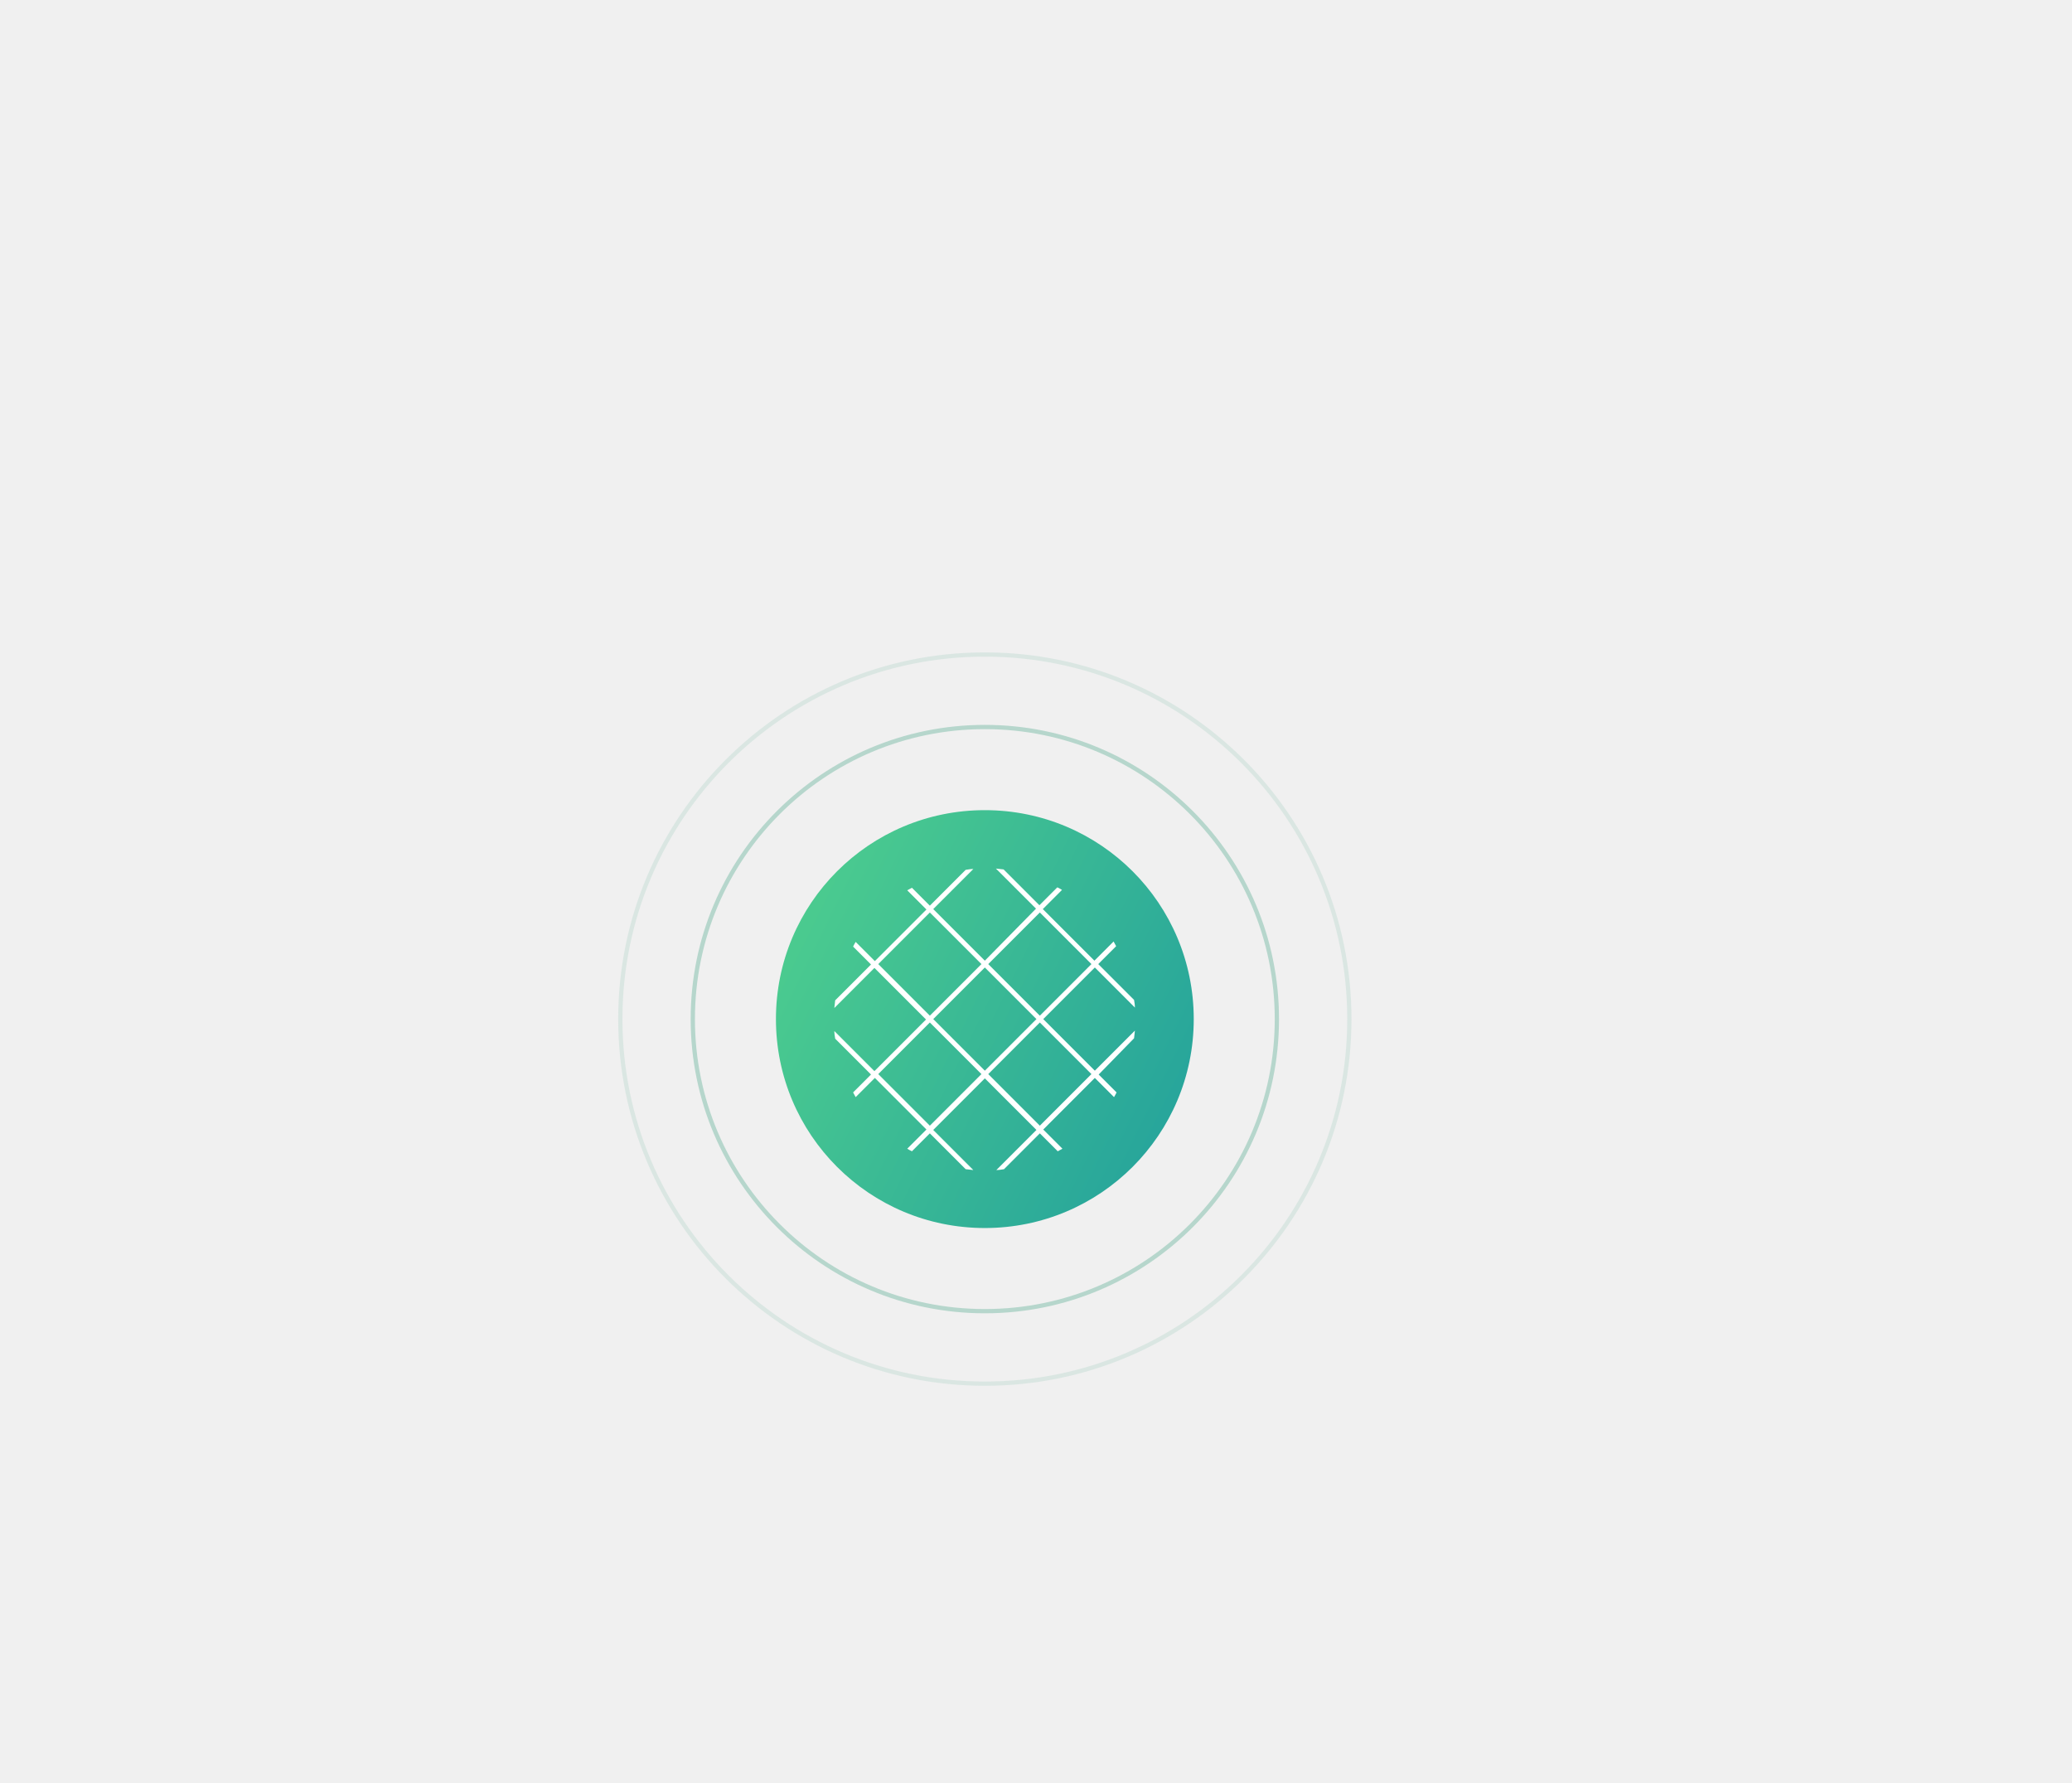
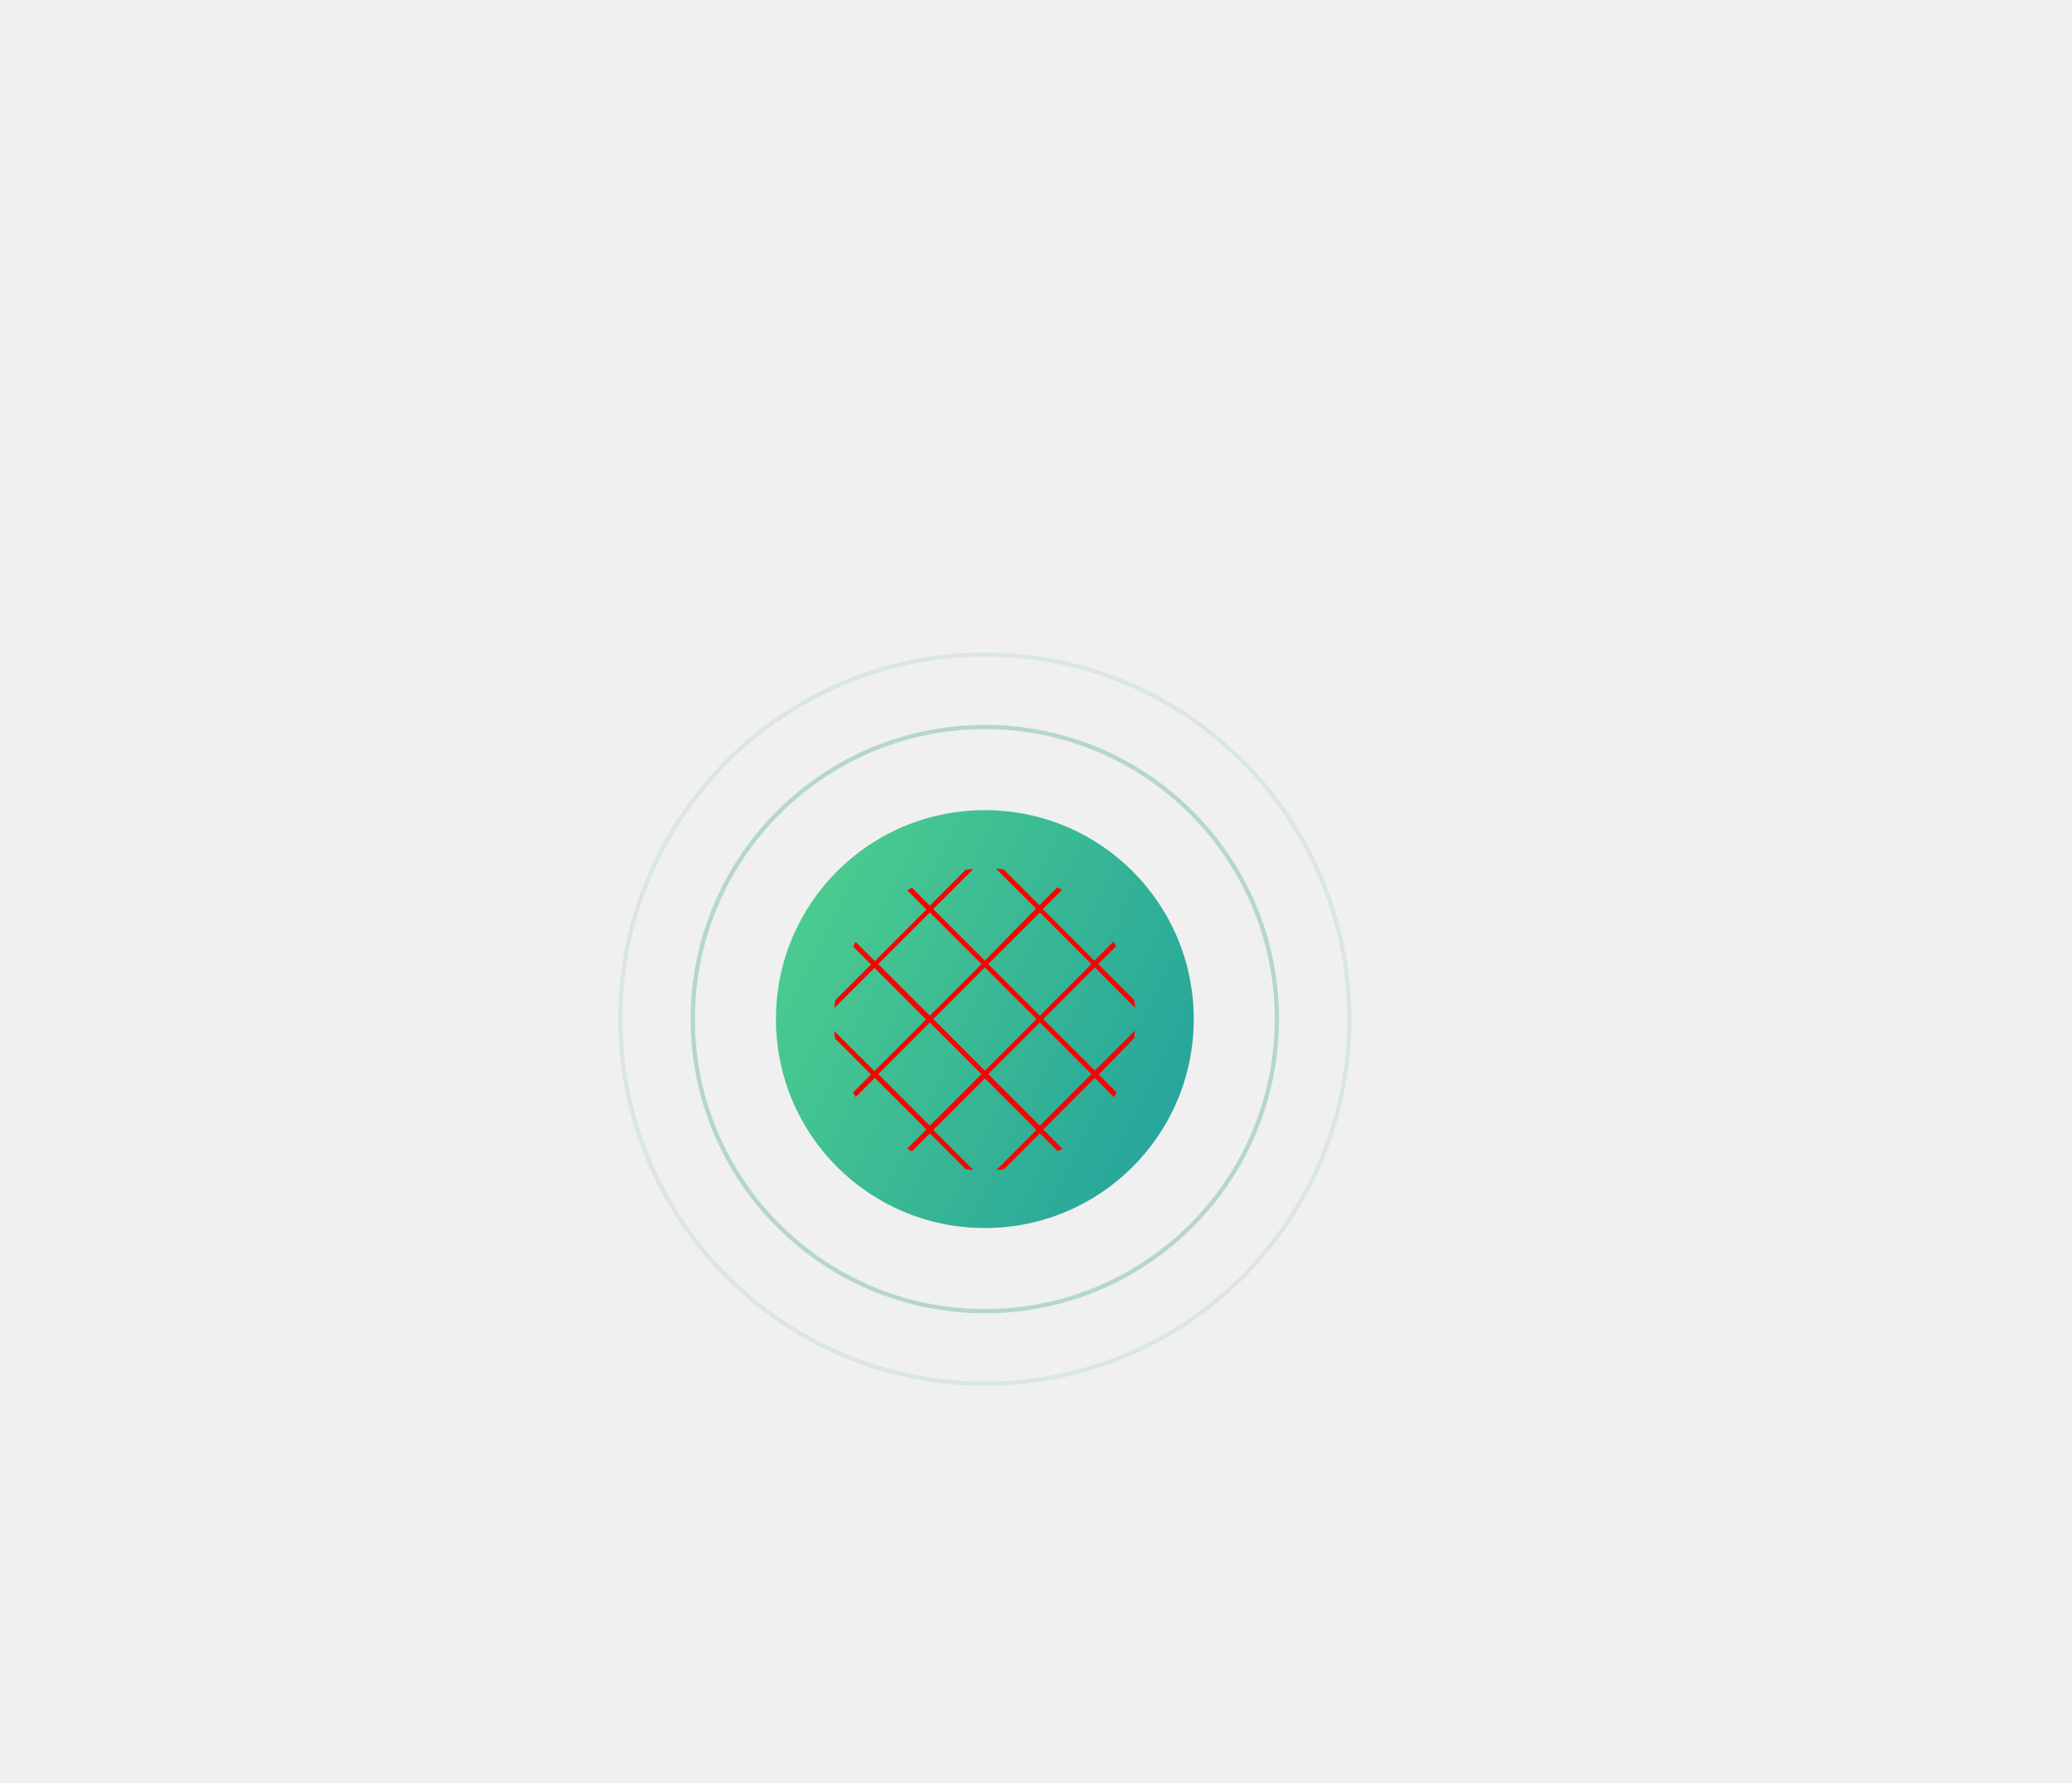
<svg xmlns="http://www.w3.org/2000/svg" version="1.1" id="Layer_1" x="0px" y="0px" viewBox="0 0 486 418" style="enable-background:new 0 0 486 418;" xml:space="preserve">
  <style type="text/css">
	.st0{fill:url(#SVGID_1_);}
	.st1{opacity:0.4;fill:none;stroke:#5FB096;enable-background:new    ;}
	.st2{opacity:0.15;fill:none;stroke:#5FB096;enable-background:new    ;}
- 	.st3{fill:#FFFFFF;}
+ 	.st3{fill:red;}
</style>
  <linearGradient id="SVGID_1_" gradientUnits="userSpaceOnUse" x1="276.228" y1="156.649" x2="186.221" y2="200.91" gradientTransform="matrix(1 0 0 -1 0 417.8898)">
    <stop offset="0" style="stop-color:#27A59B" />
    <stop offset="1" style="stop-color:#4BCB8F" />
  </linearGradient>
  <path class="st0" d="M231,190L231,190c27.1,0,49,21.9,49,49l0,0c0,27.1-21.9,49-49,49l0,0c-27.1,0-49-21.9-49-49l0,0  C182,211.9,203.9,190,231,190z" />
  <circle class="st1" cx="231" cy="239" r="68.5" />
  <circle class="st2" cx="231" cy="239" r="85.5" />
  <path class="st3" d="M266,243.5c0.1-0.6,0.1-1.2,0.2-1.8l-9.4,9.4L244.7,239l12.1-12.1l9.4,9.4c0-0.6-0.1-1.2-0.2-1.8l-8.4-8.4  l4.2-4.2c-0.2-0.4-0.4-0.7-0.6-1.1l-4.5,4.5l-12.1-12.1l4.5-4.5c-0.3-0.2-0.7-0.4-1.1-0.6l-4.2,4.2l-8.4-8.4  c-0.6-0.1-1.2-0.1-1.8-0.2l9.4,9.4L231,225.3l-12.1-12.1l9.4-9.4c-0.6,0-1.2,0.1-1.8,0.2l-8.4,8.4l-4.2-4.2  c-0.4,0.2-0.7,0.4-1.1,0.6l4.5,4.5l-12.1,12.1l-4.5-4.5c-0.2,0.3-0.4,0.7-0.6,1.1l4.2,4.2l-8.4,8.4c-0.1,0.6-0.1,1.2-0.2,1.8  l9.4-9.4l12.1,12.1l-12.1,12.1l-9.4-9.4c0,0.6,0.1,1.2,0.2,1.8l8.4,8.4l-4.2,4.2c0.2,0.4,0.4,0.7,0.6,1.1l4.5-4.5l12.1,12.1  l-4.5,4.5c0.3,0.2,0.7,0.4,1.1,0.6l4.2-4.2l8.4,8.4c0.6,0.1,1.2,0.1,1.8,0.2l-9.4-9.4l12.1-12.1l12.1,12.1l-9.4,9.4  c0.6,0,1.2-0.1,1.8-0.2l8.4-8.4l4.2,4.2c0.4-0.2,0.7-0.4,1.1-0.6l-4.5-4.5l12.1-12.1l4.5,4.5c0.2-0.3,0.4-0.7,0.6-1.1l-4.2-4.2  L266,243.5z M243.9,214l12.1,12.1l-12.1,12.1l-12.1-12.1L243.9,214z M243.1,239L231,251.1L218.9,239l12.1-12.1L243.1,239z   M206,226.1l12.1-12.1l12.1,12.1l-12.1,12.1L206,226.1z M218.1,264L206,251.9l12.1-12.1l12.1,12.1L218.1,264z M243.9,264l-12.1-12.1  l12.1-12.1l12.1,12.1L243.9,264z" />
</svg>
